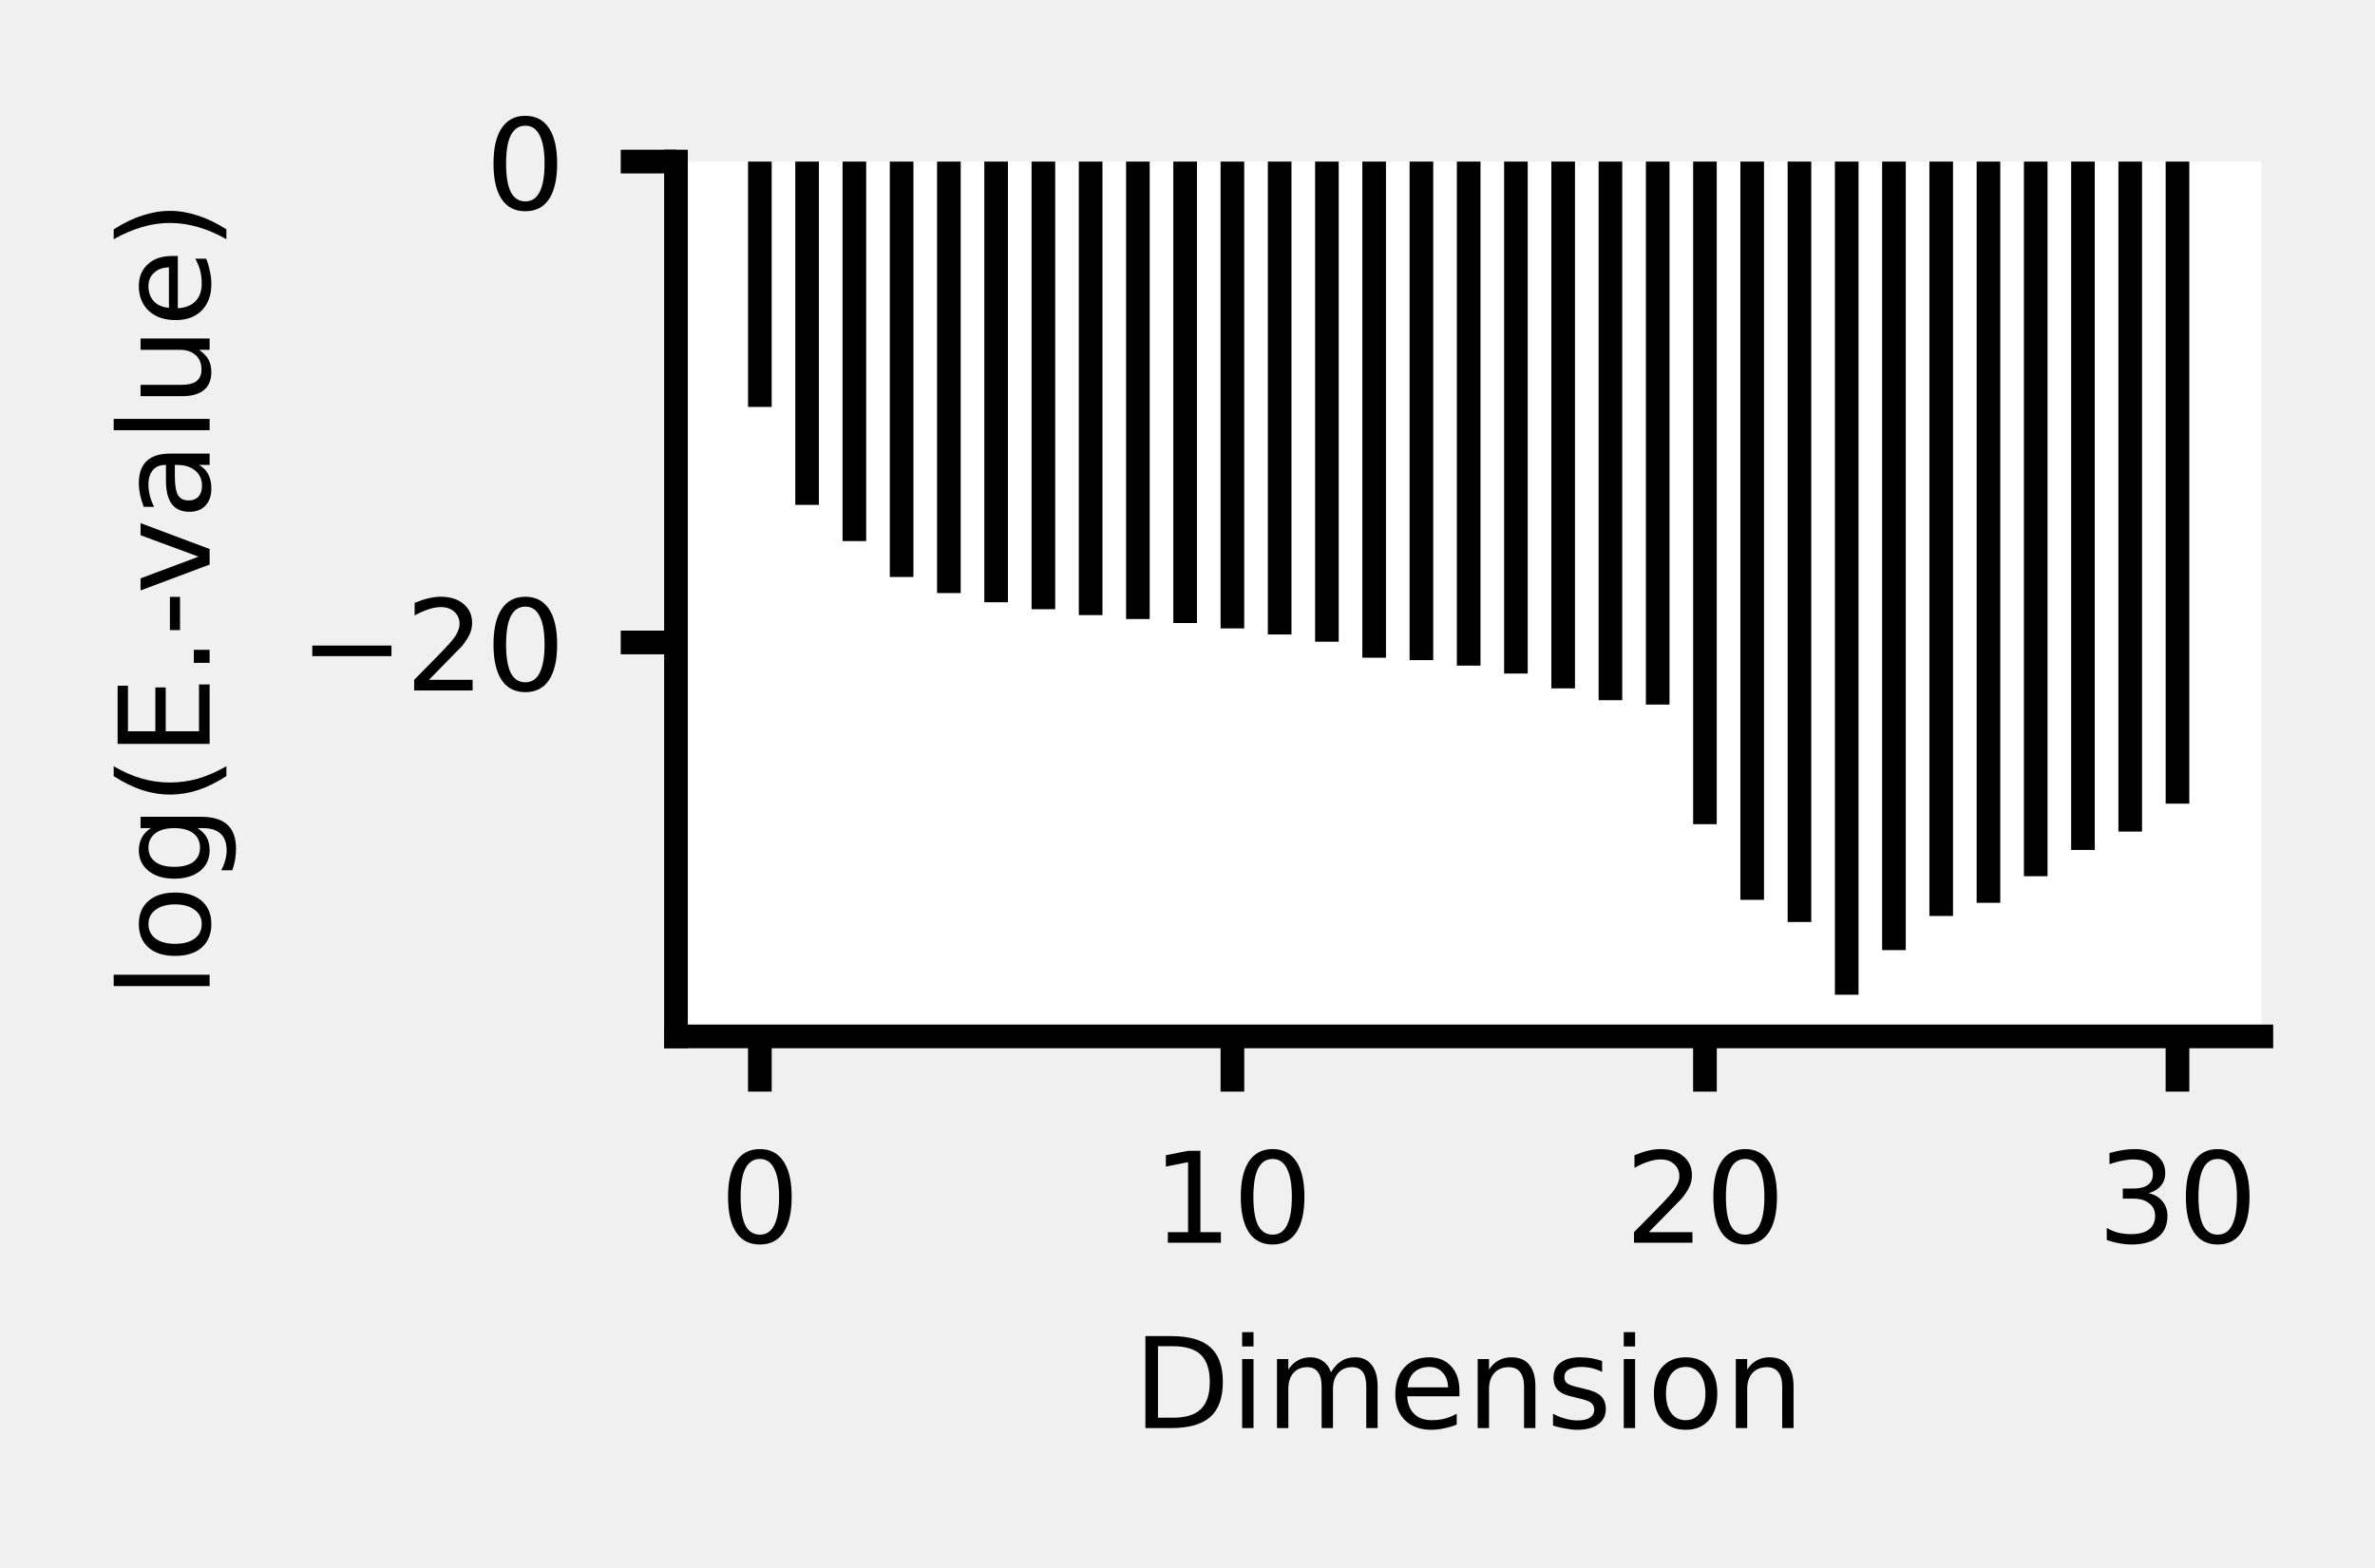
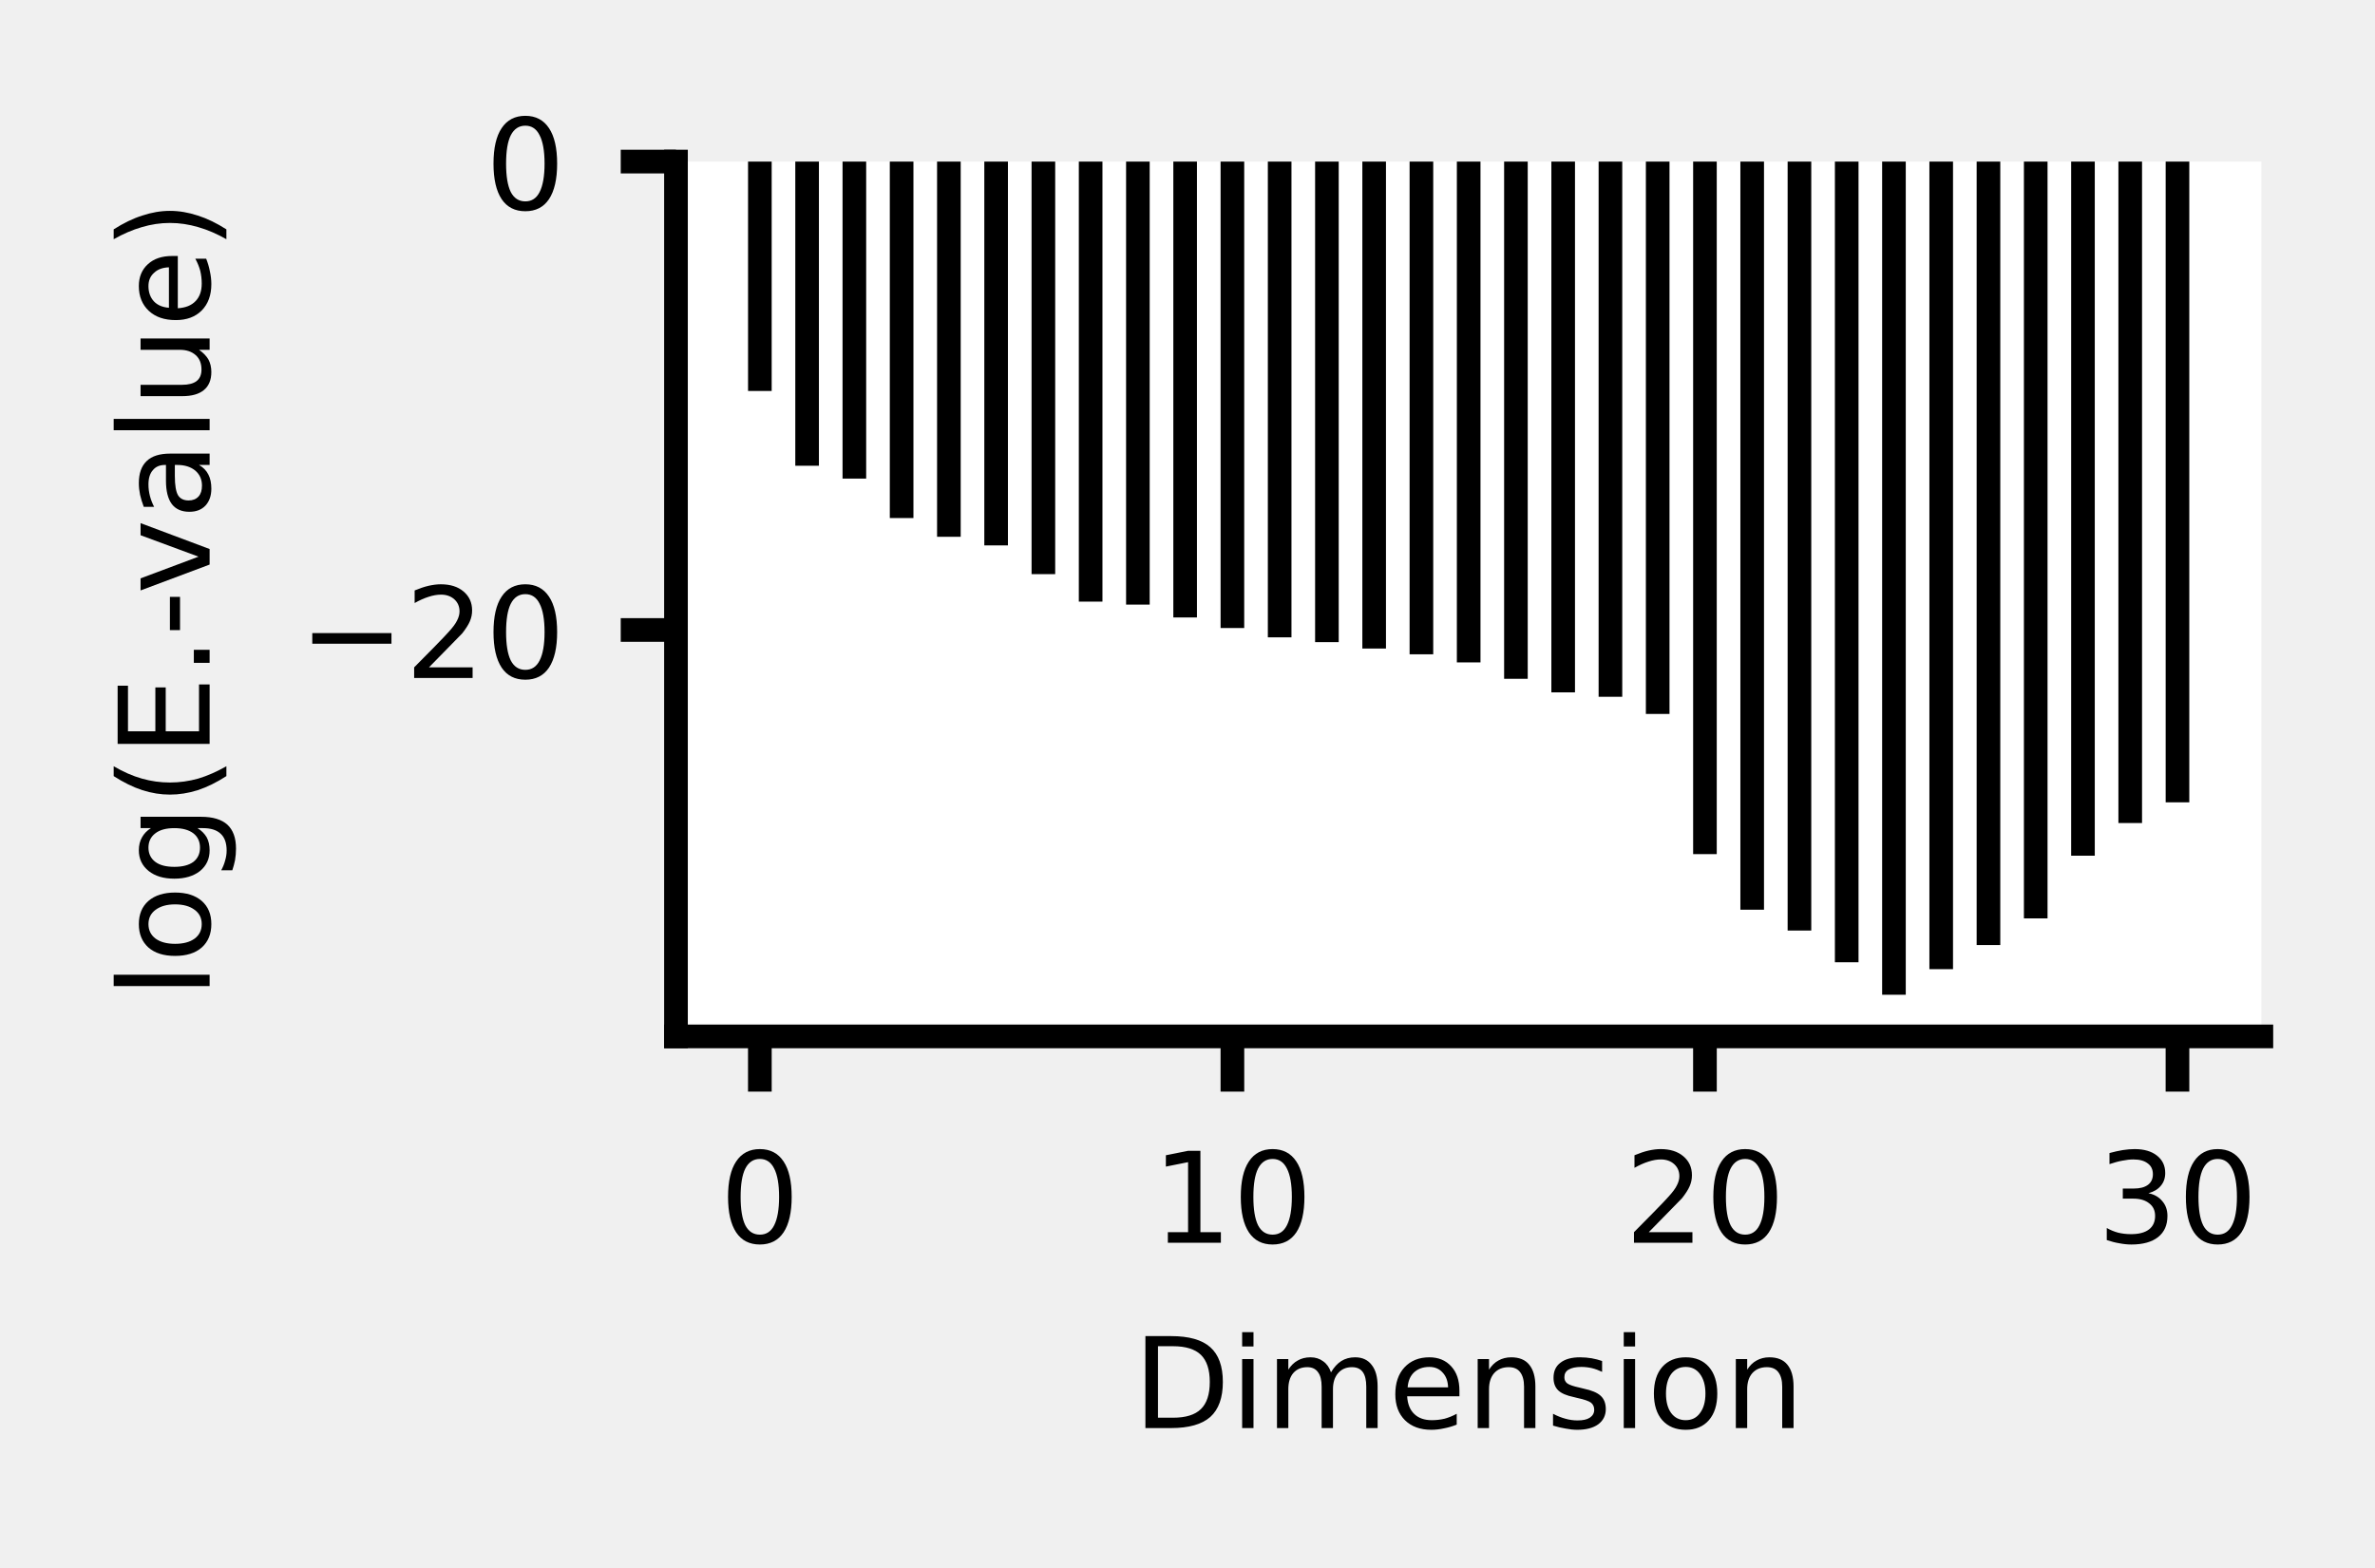
<svg xmlns="http://www.w3.org/2000/svg" xmlns:xlink="http://www.w3.org/1999/xlink" height="99.364pt" version="1.1" viewBox="0 0 150.466 99.364" width="150.466pt">
  <defs>
    <style type="text/css">*{stroke-linecap:butt;stroke-linejoin:round;}</style>
  </defs>
  <g id="figure_1">
    <g id="patch_1">
      <path d="M 0 99.364  L 150.466 99.364  L 150.466 0  L 0 0  z " style="fill:none;" />
    </g>
    <g id="axes_1">
      <g id="patch_2">
        <path d="M 42.826 65.679  L 143.266 65.679  L 143.266 10.239  L 42.826 10.239  z " style="fill:#ffffff;" />
      </g>
      <g id="patch_3">
-         <path clip-path="url(#pcd017f24c8)" d="M 47.392 10.239  L 48.889 10.239  L 48.889 25.788  L 47.392 25.788  z " />
+         <path clip-path="url(#pa96f1769c8)" d="M 47.392 10.239  L 48.889 10.239  L 48.889 24.778  L 47.392 24.778  z " />
      </g>
      <g id="patch_4">
-         <path clip-path="url(#pcd017f24c8)" d="M 50.385 10.239  L 51.882 10.239  L 51.882 31.995  L 50.385 31.995  z " />
+         <path clip-path="url(#pa96f1769c8)" d="M 50.385 10.239  L 51.882 10.239  L 51.882 29.514  L 50.385 29.514  z " />
      </g>
      <g id="patch_5">
-         <path clip-path="url(#pcd017f24c8)" d="M 53.379 10.239  L 54.876 10.239  L 54.876 34.29  L 53.379 34.29  z " />
+         <path clip-path="url(#pa96f1769c8)" d="M 53.379 10.239  L 54.876 10.239  L 54.876 30.328  L 53.379 30.328  z " />
      </g>
      <g id="patch_6">
-         <path clip-path="url(#pcd017f24c8)" d="M 56.373 10.239  L 57.87 10.239  L 57.87 36.565  L 56.373 36.565  z " />
+         <path clip-path="url(#pa96f1769c8)" d="M 56.373 10.239  L 57.87 10.239  L 57.87 32.831  L 56.373 32.831  z " />
      </g>
      <g id="patch_7">
-         <path clip-path="url(#pcd017f24c8)" d="M 59.367 10.239  L 60.864 10.239  L 60.864 37.585  L 59.367 37.585  z " />
+         <path clip-path="url(#pa96f1769c8)" d="M 59.367 10.239  L 60.864 10.239  L 60.864 34.017  L 59.367 34.017  z " />
      </g>
      <g id="patch_8">
-         <path clip-path="url(#pcd017f24c8)" d="M 62.36 10.239  L 63.857 10.239  L 63.857 38.167  L 62.36 38.167  z " />
+         <path clip-path="url(#pa96f1769c8)" d="M 62.36 10.239  L 63.857 10.239  L 63.857 34.564  L 62.36 34.564  z " />
      </g>
      <g id="patch_9">
-         <path clip-path="url(#pcd017f24c8)" d="M 65.354 10.239  L 66.851 10.239  L 66.851 38.607  L 65.354 38.607  z " />
+         <path clip-path="url(#pa96f1769c8)" d="M 65.354 10.239  L 66.851 10.239  L 66.851 36.384  L 65.354 36.384  z " />
      </g>
      <g id="patch_10">
-         <path clip-path="url(#pcd017f24c8)" d="M 68.348 10.239  L 69.845 10.239  L 69.845 38.98  L 68.348 38.98  z " />
+         <path clip-path="url(#pa96f1769c8)" d="M 68.348 10.239  L 69.845 10.239  L 69.845 38.124  L 68.348 38.124  z " />
      </g>
      <g id="patch_11">
-         <path clip-path="url(#pcd017f24c8)" d="M 71.342 10.239  L 72.838 10.239  L 72.838 39.229  L 71.342 39.229  z " />
+         <path clip-path="url(#pa96f1769c8)" d="M 71.342 10.239  L 72.838 10.239  L 72.838 38.316  L 71.342 38.316  z " />
      </g>
      <g id="patch_12">
-         <path clip-path="url(#pcd017f24c8)" d="M 74.335 10.239  L 75.832 10.239  L 75.832 39.484  L 74.335 39.484  z " />
+         <path clip-path="url(#pa96f1769c8)" d="M 74.335 10.239  L 75.832 10.239  L 75.832 39.129  L 74.335 39.129  z " />
      </g>
      <g id="patch_13">
-         <path clip-path="url(#pcd017f24c8)" d="M 77.329 10.239  L 78.826 10.239  L 78.826 39.824  L 77.329 39.824  z " />
+         <path clip-path="url(#pa96f1769c8)" d="M 77.329 10.239  L 78.826 10.239  L 78.826 39.801  L 77.329 39.801  z " />
      </g>
      <g id="patch_14">
-         <path clip-path="url(#pcd017f24c8)" d="M 80.323 10.239  L 81.82 10.239  L 81.82 40.21  L 80.323 40.21  z " />
+         <path clip-path="url(#pa96f1769c8)" d="M 80.323 10.239  L 81.82 10.239  L 81.82 40.391  L 80.323 40.391  z " />
      </g>
      <g id="patch_15">
-         <path clip-path="url(#pcd017f24c8)" d="M 83.317 10.239  L 84.813 10.239  L 84.813 40.665  L 83.317 40.665  z " />
+         <path clip-path="url(#pa96f1769c8)" d="M 83.317 10.239  L 84.813 10.239  L 84.813 40.695  L 83.317 40.695  z " />
      </g>
      <g id="patch_16">
-         <path clip-path="url(#pcd017f24c8)" d="M 86.31 10.239  L 87.807 10.239  L 87.807 41.679  L 86.31 41.679  z " />
+         <path clip-path="url(#pa96f1769c8)" d="M 86.31 10.239  L 87.807 10.239  L 87.807 41.098  L 86.31 41.098  z " />
      </g>
      <g id="patch_17">
-         <path clip-path="url(#pcd017f24c8)" d="M 89.304 10.239  L 90.801 10.239  L 90.801 41.835  L 89.304 41.835  z " />
+         <path clip-path="url(#pa96f1769c8)" d="M 89.304 10.239  L 90.801 10.239  L 90.801 41.463  L 89.304 41.463  z " />
      </g>
      <g id="patch_18">
-         <path clip-path="url(#pcd017f24c8)" d="M 92.298 10.239  L 93.795 10.239  L 93.795 42.182  L 92.298 42.182  z " />
+         <path clip-path="url(#pa96f1769c8)" d="M 92.298 10.239  L 93.795 10.239  L 93.795 41.979  L 92.298 41.979  z " />
      </g>
      <g id="patch_19">
-         <path clip-path="url(#pcd017f24c8)" d="M 95.292 10.239  L 96.788 10.239  L 96.788 42.683  L 95.292 42.683  z " />
+         <path clip-path="url(#pa96f1769c8)" d="M 95.292 10.239  L 96.788 10.239  L 96.788 43.016  L 95.292 43.016  z " />
      </g>
      <g id="patch_20">
-         <path clip-path="url(#pcd017f24c8)" d="M 98.285 10.239  L 99.782 10.239  L 99.782 43.625  L 98.285 43.625  z " />
+         <path clip-path="url(#pa96f1769c8)" d="M 98.285 10.239  L 99.782 10.239  L 99.782 43.876  L 98.285 43.876  z " />
      </g>
      <g id="patch_21">
-         <path clip-path="url(#pcd017f24c8)" d="M 101.279 10.239  L 102.776 10.239  L 102.776 44.373  L 101.279 44.373  z " />
+         <path clip-path="url(#pa96f1769c8)" d="M 101.279 10.239  L 102.776 10.239  L 102.776 44.156  L 101.279 44.156  z " />
      </g>
      <g id="patch_22">
-         <path clip-path="url(#pcd017f24c8)" d="M 104.273 10.239  L 105.77 10.239  L 105.77 44.652  L 104.273 44.652  z " />
+         <path clip-path="url(#pa96f1769c8)" d="M 104.273 10.239  L 105.77 10.239  L 105.77 45.244  L 104.273 45.244  z " />
      </g>
      <g id="patch_23">
-         <path clip-path="url(#pcd017f24c8)" d="M 107.267 10.239  L 108.763 10.239  L 108.763 52.231  L 107.267 52.231  z " />
+         <path clip-path="url(#pa96f1769c8)" d="M 107.267 10.239  L 108.763 10.239  L 108.763 54.126  L 107.267 54.126  z " />
      </g>
      <g id="patch_24">
-         <path clip-path="url(#pcd017f24c8)" d="M 110.26 10.239  L 111.757 10.239  L 111.757 57.023  L 110.26 57.023  z " />
+         <path clip-path="url(#pa96f1769c8)" d="M 110.26 10.239  L 111.757 10.239  L 111.757 57.65  L 110.26 57.65  z " />
      </g>
      <g id="patch_25">
-         <path clip-path="url(#pcd017f24c8)" d="M 113.254 10.239  L 114.751 10.239  L 114.751 58.428  L 113.254 58.428  z " />
+         <path clip-path="url(#pa96f1769c8)" d="M 113.254 10.239  L 114.751 10.239  L 114.751 58.97  L 113.254 58.97  z " />
      </g>
      <g id="patch_26">
-         <path clip-path="url(#pcd017f24c8)" d="M 116.248 10.239  L 117.745 10.239  L 117.745 63.039  L 116.248 63.039  z " />
+         <path clip-path="url(#pa96f1769c8)" d="M 116.248 10.239  L 117.745 10.239  L 117.745 60.979  L 116.248 60.979  z " />
      </g>
      <g id="patch_27">
-         <path clip-path="url(#pcd017f24c8)" d="M 119.241 10.239  L 120.738 10.239  L 120.738 60.209  L 119.241 60.209  z " />
+         <path clip-path="url(#pa96f1769c8)" d="M 119.241 10.239  L 120.738 10.239  L 120.738 63.039  L 119.241 63.039  z " />
      </g>
      <g id="patch_28">
-         <path clip-path="url(#pcd017f24c8)" d="M 122.235 10.239  L 123.732 10.239  L 123.732 58.046  L 122.235 58.046  z " />
+         <path clip-path="url(#pa96f1769c8)" d="M 122.235 10.239  L 123.732 10.239  L 123.732 61.418  L 122.235 61.418  z " />
      </g>
      <g id="patch_29">
-         <path clip-path="url(#pcd017f24c8)" d="M 125.229 10.239  L 126.726 10.239  L 126.726 57.213  L 125.229 57.213  z " />
+         <path clip-path="url(#pa96f1769c8)" d="M 125.229 10.239  L 126.726 10.239  L 126.726 59.889  L 125.229 59.889  z " />
      </g>
      <g id="patch_30">
-         <path clip-path="url(#pcd017f24c8)" d="M 128.223 10.239  L 129.72 10.239  L 129.72 55.528  L 128.223 55.528  z " />
+         <path clip-path="url(#pa96f1769c8)" d="M 128.223 10.239  L 129.72 10.239  L 129.72 58.2  L 128.223 58.2  z " />
      </g>
      <g id="patch_31">
-         <path clip-path="url(#pcd017f24c8)" d="M 131.216 10.239  L 132.713 10.239  L 132.713 53.863  L 131.216 53.863  z " />
+         <path clip-path="url(#pa96f1769c8)" d="M 131.216 10.239  L 132.713 10.239  L 132.713 54.228  L 131.216 54.228  z " />
      </g>
      <g id="patch_32">
-         <path clip-path="url(#pcd017f24c8)" d="M 134.21 10.239  L 135.707 10.239  L 135.707 52.698  L 134.21 52.698  z " />
+         <path clip-path="url(#pa96f1769c8)" d="M 134.21 10.239  L 135.707 10.239  L 135.707 52.158  L 134.21 52.158  z " />
      </g>
      <g id="patch_33">
-         <path clip-path="url(#pcd017f24c8)" d="M 137.204 10.239  L 138.701 10.239  L 138.701 50.93  L 137.204 50.93  z " />
+         <path clip-path="url(#pa96f1769c8)" d="M 137.204 10.239  L 138.701 10.239  L 138.701 50.845  L 137.204 50.845  z " />
      </g>
      <g id="matplotlib.axis_1">
        <g id="xtick_1">
          <g id="line2d_1">
            <defs>
-               <path d="M 0 0  L 0 3.5  " id="m20f1626b80" style="stroke:#000000;stroke-width:1.5;" />
+               <path d="M 0 0  L 0 3.5  " id="m10226bdb9a" style="stroke:#000000;stroke-width:1.5;" />
            </defs>
            <g>
-               <use style="stroke:#000000;stroke-width:1.5;" x="48.14" xlink:href="#m20f1626b80" y="65.679" />
+               <use style="stroke:#000000;stroke-width:1.5;" x="48.14" xlink:href="#m10226bdb9a" y="65.679" />
            </g>
          </g>
          <g id="text_1">
            <text style="font-family:DejaVu Sans;font-size:8px;font-stretch:normal;font-style:normal;font-weight:normal;text-anchor:middle;" transform="rotate(-0, 48.14014, 78.75813)" x="48.14" y="78.758">0</text>
          </g>
        </g>
        <g id="xtick_2">
          <g id="line2d_2">
            <g>
-               <use style="stroke:#000000;stroke-width:1.5;" x="78.078" xlink:href="#m20f1626b80" y="65.679" />
+               <use style="stroke:#000000;stroke-width:1.5;" x="78.078" xlink:href="#m10226bdb9a" y="65.679" />
            </g>
          </g>
          <g id="text_2">
            <text style="font-family:DejaVu Sans;font-size:8px;font-stretch:normal;font-style:normal;font-weight:normal;text-anchor:middle;" transform="rotate(-0, 78.07755, 78.75813)" x="78.078" y="78.758">10</text>
          </g>
        </g>
        <g id="xtick_3">
          <g id="line2d_3">
            <g>
-               <use style="stroke:#000000;stroke-width:1.5;" x="108.015" xlink:href="#m20f1626b80" y="65.679" />
+               <use style="stroke:#000000;stroke-width:1.5;" x="108.015" xlink:href="#m10226bdb9a" y="65.679" />
            </g>
          </g>
          <g id="text_3">
            <text style="font-family:DejaVu Sans;font-size:8px;font-stretch:normal;font-style:normal;font-weight:normal;text-anchor:middle;" transform="rotate(-0, 108.015, 78.75813)" x="108.015" y="78.758">20</text>
          </g>
        </g>
        <g id="xtick_4">
          <g id="line2d_4">
            <g>
-               <use style="stroke:#000000;stroke-width:1.5;" x="137.952" xlink:href="#m20f1626b80" y="65.679" />
+               <use style="stroke:#000000;stroke-width:1.5;" x="137.952" xlink:href="#m10226bdb9a" y="65.679" />
            </g>
          </g>
          <g id="text_4">
            <text style="font-family:DejaVu Sans;font-size:8px;font-stretch:normal;font-style:normal;font-weight:normal;text-anchor:middle;" transform="rotate(-0, 137.9524, 78.75813)" x="137.952" y="78.758">30</text>
          </g>
        </g>
        <g id="text_5">
          <text style="font-family:DejaVu Sans;font-size:8px;font-stretch:normal;font-style:normal;font-weight:normal;text-anchor:middle;" transform="rotate(-0, 93.04625, 90.50062)" x="93.046" y="90.501">Dimension</text>
        </g>
      </g>
      <g id="matplotlib.axis_2">
        <g id="ytick_1">
          <g id="line2d_5">
            <defs>
-               <path d="M 0 0  L -3.5 0  " id="m84af055586" style="stroke:#000000;stroke-width:1.5;" />
+               <path d="M 0 0  L -3.5 0  " id="m8650639002" style="stroke:#000000;stroke-width:1.5;" />
            </defs>
            <g>
-               <use style="stroke:#000000;stroke-width:1.5;" x="42.826" xlink:href="#m84af055586" y="40.714" />
+               <use style="stroke:#000000;stroke-width:1.5;" x="42.826" xlink:href="#m8650639002" y="39.925" />
            </g>
          </g>
          <g id="text_6">
-             <text style="font-family:DejaVu Sans;font-size:8px;font-stretch:normal;font-style:normal;font-weight:normal;text-anchor:end;" transform="rotate(-0, 35.82625, 43.7534)" x="35.826" y="43.753">−20</text>
+             <text style="font-family:DejaVu Sans;font-size:8px;font-stretch:normal;font-style:normal;font-weight:normal;text-anchor:end;" transform="rotate(-0, 35.82625, 42.96423)" x="35.826" y="42.964">−20</text>
          </g>
        </g>
        <g id="ytick_2">
          <g id="line2d_6">
            <g>
-               <use style="stroke:#000000;stroke-width:1.5;" x="42.826" xlink:href="#m84af055586" y="10.239" />
+               <use style="stroke:#000000;stroke-width:1.5;" x="42.826" xlink:href="#m8650639002" y="10.239" />
            </g>
          </g>
          <g id="text_7">
            <text style="font-family:DejaVu Sans;font-size:8px;font-stretch:normal;font-style:normal;font-weight:normal;text-anchor:end;" transform="rotate(-0, 35.82625, 13.27875)" x="35.826" y="13.279">0</text>
          </g>
        </g>
        <g id="text_8">
          <text style="font-family:DejaVu Sans;font-size:8px;font-stretch:normal;font-style:normal;font-weight:normal;text-anchor:middle;" transform="rotate(-90, 13.27875, 37.95938)" x="13.279" y="37.959">log(E.-value)</text>
        </g>
      </g>
      <g id="patch_34">
        <path d="M 42.826 65.679  L 42.826 10.239  " style="fill:none;stroke:#000000;stroke-linecap:square;stroke-linejoin:miter;stroke-width:1.5;" />
      </g>
      <g id="patch_35">
        <path d="M 42.826 65.679  L 143.266 65.679  " style="fill:none;stroke:#000000;stroke-linecap:square;stroke-linejoin:miter;stroke-width:1.5;" />
      </g>
    </g>
  </g>
  <defs>
-     <clipPath id="pcd017f24c8">
+     <clipPath id="pa96f1769c8">
      <rect height="55.44" width="100.44" x="42.826" y="10.239" />
    </clipPath>
  </defs>
</svg>
